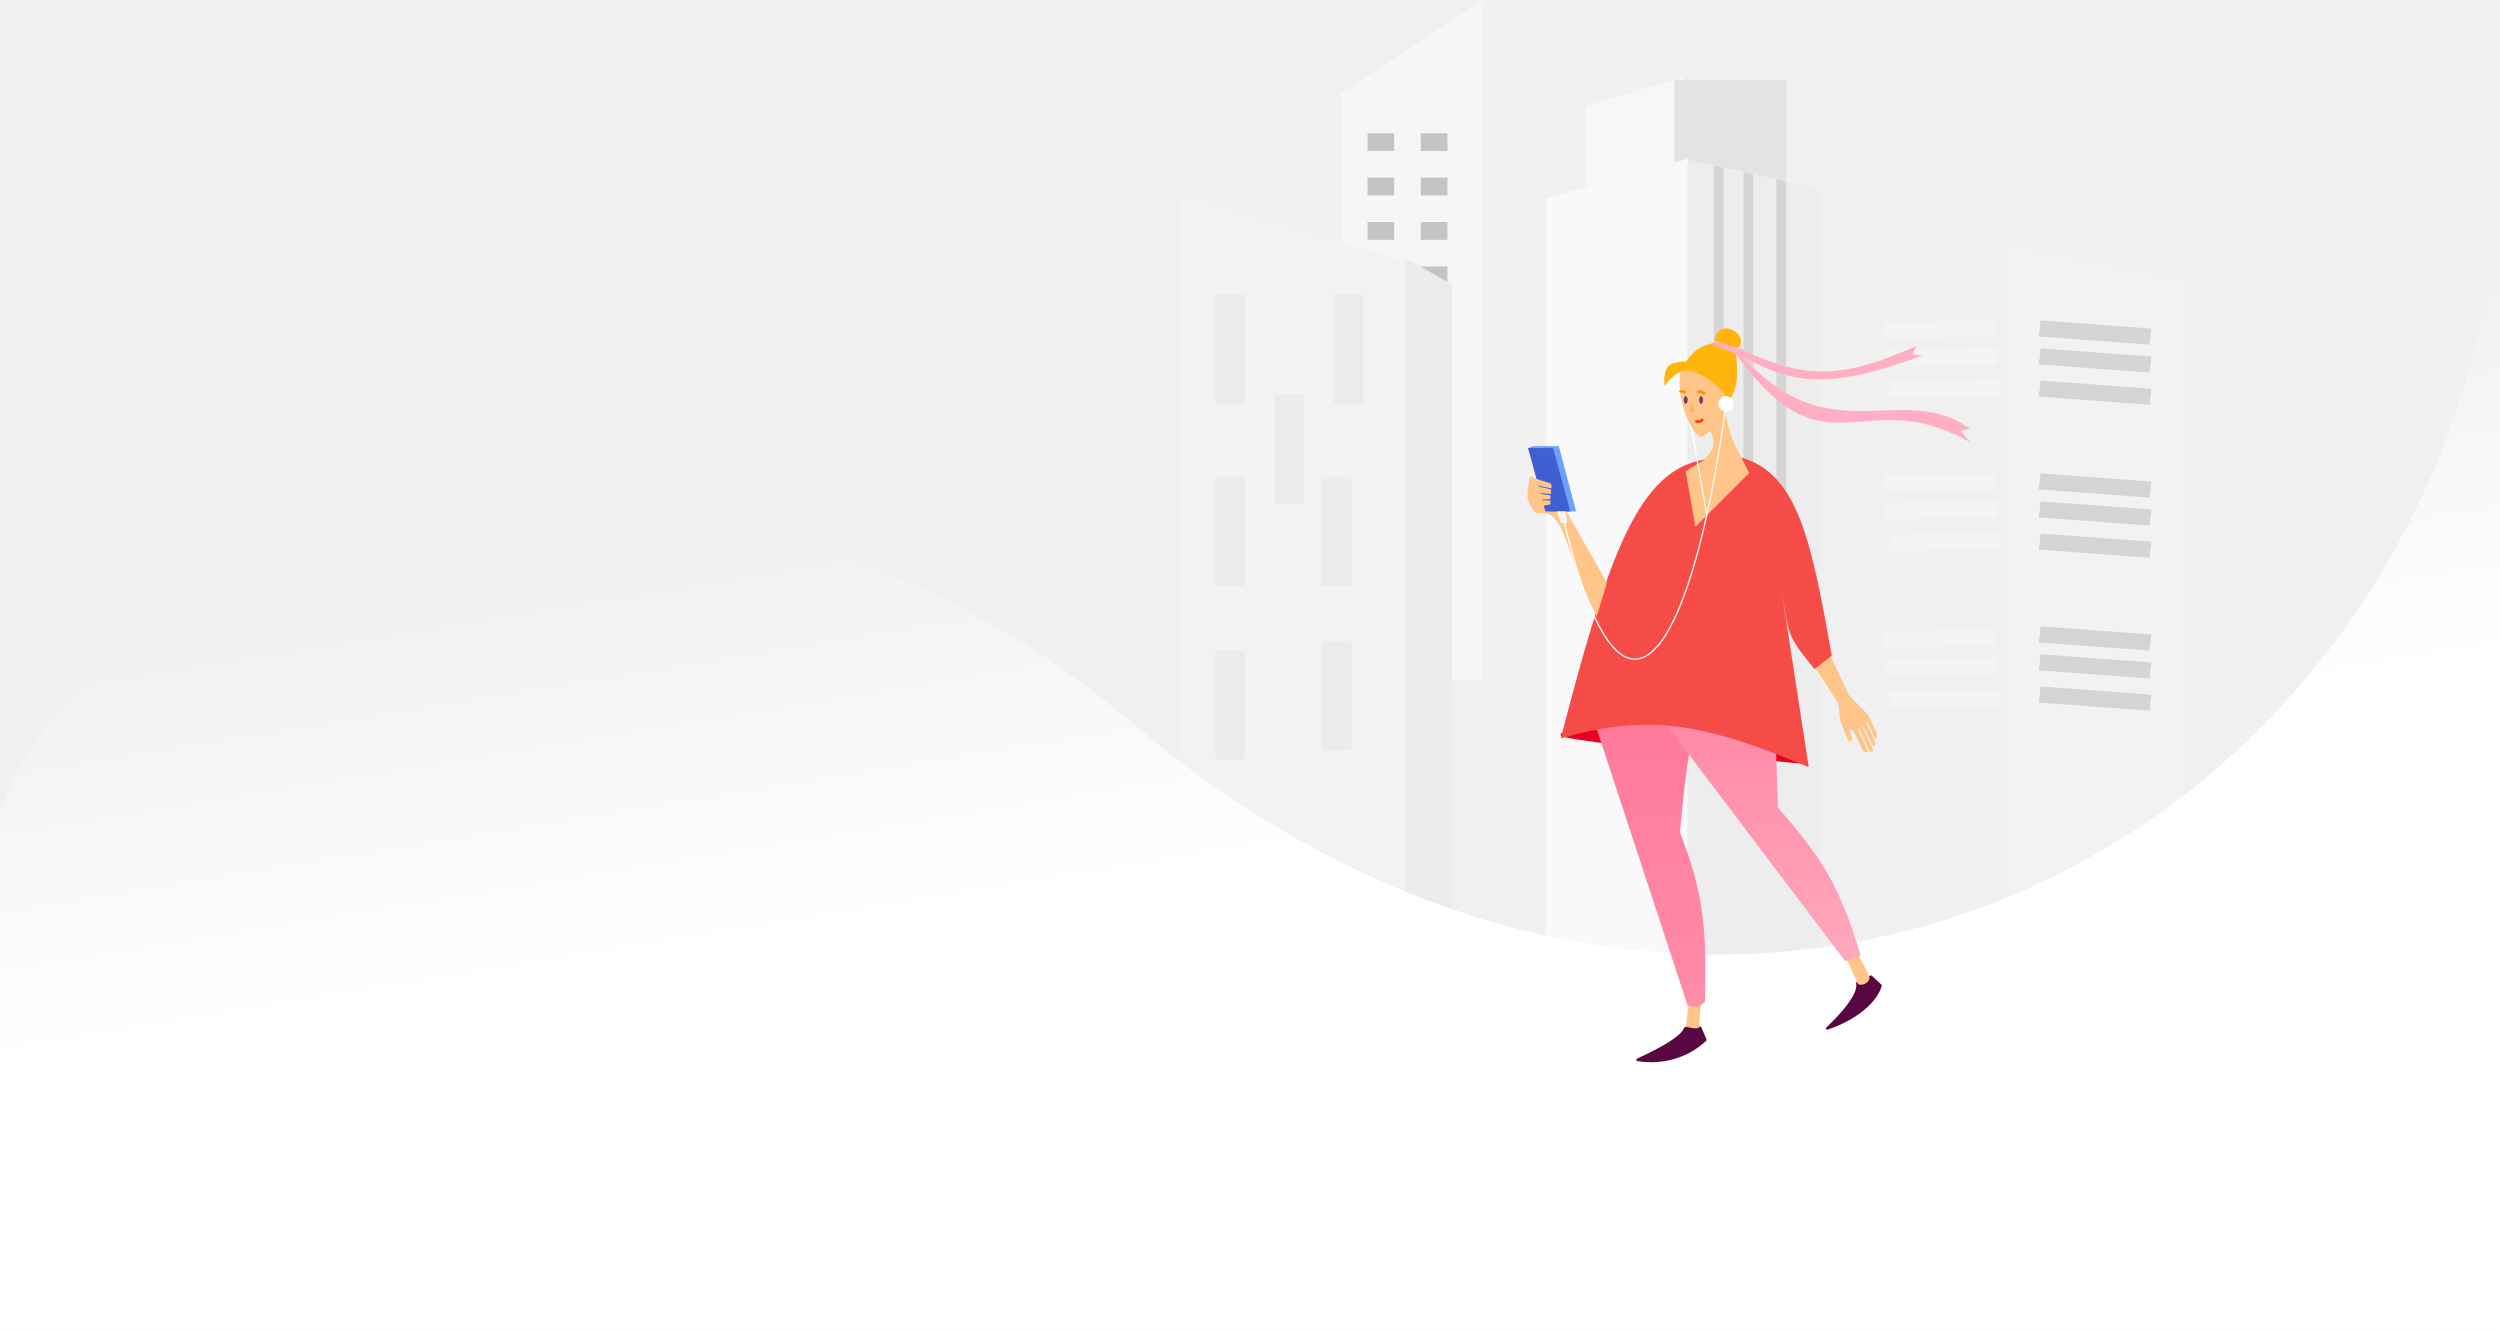
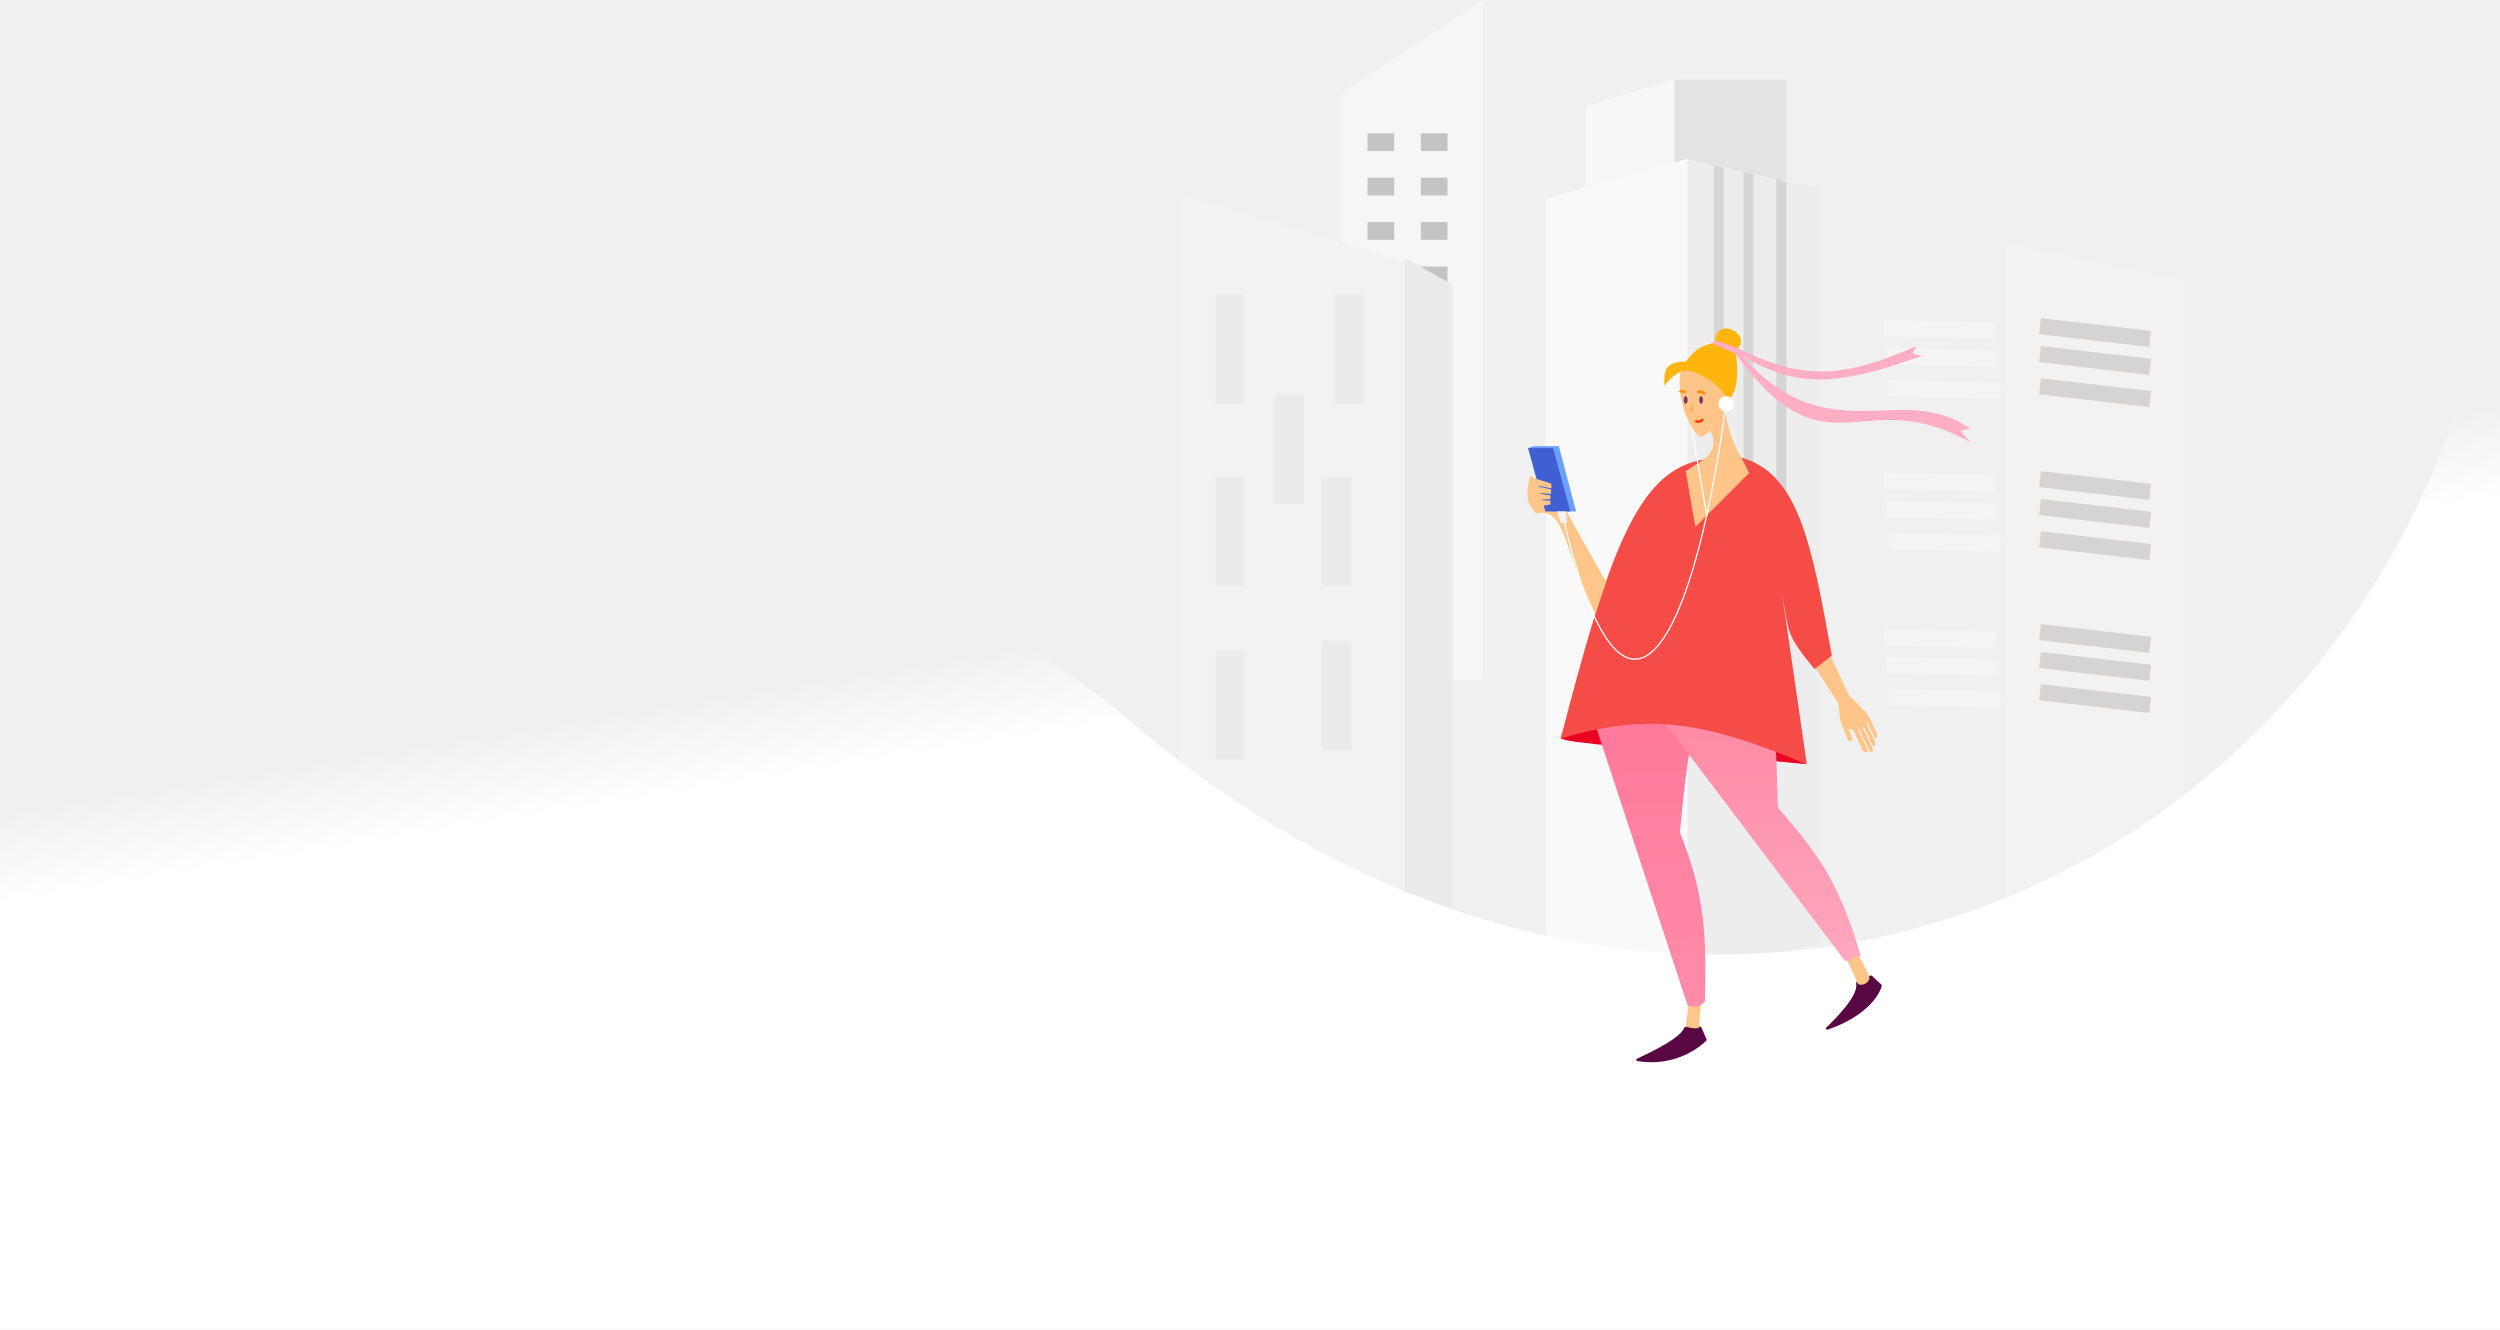
- <svg xmlns="http://www.w3.org/2000/svg" width="1918" height="1020" viewBox="0 0 1918 1020" fill="none">
-   <path d="M1028.72 71.561L1137.77 0V521.371H1028.72V71.561Z" fill="#F6F6F6" />
-   <path d="M1137.77 0L1219.55 24.334V517.963H1137.77V0Z" fill="#F0F0F0" />
-   <rect x="1049.17" y="102.229" width="20.446" height="13.631" fill="#C4C4C4" />
-   <rect x="1090.06" y="102.229" width="20.446" height="13.631" fill="#C4C4C4" />
-   <rect x="1090.06" y="136.306" width="20.446" height="13.631" fill="#C4C4C4" />
-   <rect x="1049.17" y="136.306" width="20.446" height="13.631" fill="#C4C4C4" />
-   <rect x="1049.17" y="170.383" width="20.446" height="13.631" fill="#C4C4C4" />
-   <rect x="1090.06" y="170.383" width="20.446" height="13.631" fill="#C4C4C4" />
-   <rect x="1090.06" y="204.459" width="20.446" height="13.631" fill="#C4C4C4" />
-   <rect x="1049.17" y="204.459" width="20.446" height="13.631" fill="#C4C4C4" />
-   <rect x="1049.17" y="238.536" width="20.446" height="13.631" fill="#C4C4C4" />
-   <rect x="1090.06" y="238.536" width="20.446" height="13.631" fill="#C4C4C4" />
-   <rect x="1090.06" y="272.612" width="20.446" height="13.631" fill="#C4C4C4" />
-   <rect x="1049.17" y="272.612" width="20.446" height="13.631" fill="#C4C4C4" />
-   <rect x="1049.17" y="306.689" width="20.446" height="13.631" fill="#C4C4C4" />
-   <rect x="1090.06" y="306.689" width="20.446" height="13.631" fill="#C4C4C4" />
-   <rect x="1090.06" y="340.766" width="20.446" height="13.631" fill="#C4C4C4" />
-   <rect x="1049.17" y="340.766" width="20.446" height="13.631" fill="#C4C4C4" />
-   <path d="M905 729.762V148.888L1080.09 201.377V729.762H905Z" fill="#F3F2F2" />
-   <path d="M1114.2 218.335L1077.81 197.877V729.762L1114.2 712.266V218.335Z" fill="#ECEBEB" />
-   <rect x="932.287" y="225.872" width="22.739" height="83.982" fill="#ECEBEB" />
-   <rect x="1023.24" y="225.872" width="22.739" height="83.982" fill="#ECEBEB" />
-   <rect x="977.764" y="302.855" width="22.739" height="83.982" fill="#ECEBEB" />
-   <rect x="932.287" y="365.841" width="22.739" height="83.982" fill="#ECEBEB" />
-   <rect x="1014.15" y="365.841" width="22.739" height="83.982" fill="#ECEBEB" />
-   <rect x="1014.15" y="491.814" width="22.739" height="83.982" fill="#ECEBEB" />
-   <rect x="932.287" y="498.812" width="22.739" height="83.982" fill="#ECEBEB" />
-   <path d="M1216.32 81.455L1292.11 58.716V129.459L1216.32 159.777V81.455Z" fill="#F7F7F7" />
-   <path d="M1284.54 126.932V61.243H1370.44V152.198L1284.54 126.932Z" fill="#E3E3E3" />
-   <path d="M1395.7 723.193L1289.59 753.511L1292.11 121.879L1395.7 144.618V723.193Z" fill="#EDEDED" />
-   <path d="M1186 152.198L1294.64 121.879V756.038L1186 728.246V152.198Z" fill="#F9F9F9" />
-   <path opacity="0.6" d="M1314.85 528.65V126.933L1322.43 128.591V528.65H1314.85Z" fill="#C4C4C4" />
-   <path opacity="0.6" d="M1337.59 528.651V131.986L1345.17 133.723V528.651H1337.59Z" fill="#C4C4C4" />
-   <path opacity="0.6" d="M1362.86 528.65V137.039L1370.44 139.565V528.65H1362.86Z" fill="#C4C4C4" />
-   <path d="M1545.65 184.079L1443.74 159.374L1422.13 786.28H1545.65V184.079Z" fill="#F0F0F0" />
-   <path d="M1539.48 783.191V187.167L1675.36 214.961V783.191H1539.48Z" fill="#F2F2F2" />
-   <rect width="85.14" height="12.383" transform="matrix(0.997273 0.0737972 -0.115788 0.993274 1565.62 245.843)" fill="#D5D4D2" />
-   <rect width="85.14" height="12.383" transform="matrix(0.997273 0.0737972 -0.115788 0.993274 1565.62 267.275)" fill="#D5D4D2" />
-   <rect width="85.14" height="12.383" transform="matrix(0.997273 0.0737972 -0.115788 0.993274 1565.62 291.981)" fill="#D5D4D2" />
-   <rect width="85.14" height="12.383" transform="matrix(0.997273 0.0737972 -0.115788 0.993274 1565.62 363.195)" fill="#D5D4D2" />
-   <rect width="85.14" height="12.383" transform="matrix(0.997273 0.0737972 -0.115788 0.993274 1565.62 384.627)" fill="#D5D4D2" />
-   <rect width="85.14" height="12.383" transform="matrix(0.997273 0.0737972 -0.115788 0.993274 1565.62 409.333)" fill="#D5D4D2" />
-   <rect width="85.14" height="12.383" transform="matrix(0.997273 0.0737972 -0.115788 0.993274 1565.62 480.547)" fill="#D5D4D2" />
-   <rect width="85.14" height="12.383" transform="matrix(0.997273 0.0737972 -0.115788 0.993274 1565.62 501.979)" fill="#D5D4D2" />
-   <rect width="85.14" height="12.383" transform="matrix(0.997273 0.0737972 -0.115788 0.993274 1565.62 526.685)" fill="#D5D4D2" />
-   <rect width="85.14" height="12.383" transform="matrix(0.999886 -0.0151232 -0.0270565 0.999634 1445.56 484.384)" fill="#F4F4F4" />
-   <rect width="85.14" height="12.383" transform="matrix(0.999886 -0.0151232 -0.0270565 0.999634 1447.46 505.731)" fill="#F4F4F4" />
-   <rect width="85.14" height="12.383" transform="matrix(0.999886 -0.0151232 -0.0270565 0.999634 1449.66 530.339)" fill="#F4F4F4" />
-   <rect width="85.14" height="12.383" transform="matrix(0.999886 -0.0151232 -0.0270565 0.999634 1445.56 364.483)" fill="#F4F4F4" />
-   <rect width="85.14" height="12.383" transform="matrix(0.999886 -0.0151232 -0.0270565 0.999634 1447.46 385.831)" fill="#F4F4F4" />
-   <rect width="85.14" height="12.383" transform="matrix(0.999886 -0.0151232 -0.0270565 0.999634 1449.66 410.438)" fill="#F4F4F4" />
-   <rect width="85.14" height="12.383" transform="matrix(0.999886 -0.0151232 -0.0270565 0.999634 1445.56 247.131)" fill="#F4F4F4" />
-   <rect width="85.14" height="12.383" transform="matrix(0.999886 -0.0151232 -0.0270565 0.999634 1447.46 268.479)" fill="#F4F4F4" />
-   <rect width="85.14" height="12.383" transform="matrix(0.999886 -0.0151232 -0.0270565 0.999634 1449.66 293.086)" fill="#F4F4F4" />
-   <path d="M867.157 553.5C517.613 256.301 57.698 428.36 0 624.592V1020H1918V160C1867.22 662.5 1314.67 934 867.157 553.5Z" fill="url(#paint0_linear)" />
-   <path d="M1353.74 417.473L1271.15 411.574L1284.42 362.905C1284.42 362.905 1327.19 352.581 1310.97 328.984L1322.77 306.862C1327.19 364.38 1359.64 357.006 1353.74 417.473Z" fill="#FFC487" />
-   <path d="M1386.19 586.349C1257.42 573.771 1201.78 567.904 1197.41 564.226V562.752C1272.09 547.419 1313.41 552.996 1386.19 586.349Z" fill="#E90022" />
-   <path d="M1255.91 812.207C1284.19 799.269 1290.4 792.312 1291.62 789.373C1291.92 788.654 1292.79 787.651 1293.57 787.651H1304.41C1304.81 787.651 1305.17 787.889 1305.33 788.257L1309.24 797.38C1309.4 797.742 1309.33 798.147 1309.06 798.425C1305.97 801.497 1286.78 819.084 1256.11 814.056C1255.16 813.9 1255.03 812.61 1255.91 812.207Z" fill="#590743" />
-   <path d="M1401.18 788.295C1423.47 766.897 1424.75 757.945 1424.07 754.873C1423.92 754.172 1424.18 753.193 1424.83 752.902L1434.98 748.413C1435.35 748.251 1435.77 748.323 1436.07 748.595L1443.39 755.409C1443.65 755.65 1443.76 756.003 1443.68 756.345C1441.38 765.37 1429.34 780.704 1402.15 789.937C1401.15 790.277 1400.41 789.027 1401.18 788.295Z" fill="#590743" />
-   <path d="M1293.27 787.651L1296.22 765.529L1306.55 758.155C1305.07 767.004 1303.6 785.291 1303.6 787.651C1303.6 790.011 1296.71 788.634 1293.27 787.651Z" fill="#FFC589" />
-   <path d="M1425.38 754.813L1416.19 734.477L1421.05 722.759C1424.48 731.049 1433.72 747.032 1434.14 749.353C1434.96 753.823 1428.27 756.994 1425.38 754.813Z" fill="#FFC589" />
-   <path d="M1294.75 771.428L1225.43 560.53L1219.53 531.033L1308.02 529.559C1298.7 556.719 1294.25 578.478 1288.85 638.695C1308.46 688.239 1309.09 716.991 1308.02 768.478C1304.17 772.211 1301.38 773.078 1294.75 771.428Z" fill="url(#paint1_linear)" />
-   <path d="M1415.68 737.507L1267.5 541.5L1361.11 532.508L1364.06 619.522L1364.7 620.277C1393.16 653.795 1409.94 673.559 1427.48 733.083L1415.68 737.507Z" fill="url(#paint2_linear)" />
-   <path d="M1418.51 533.424L1398.1 489.624L1393.03 478.869L1376 486.891L1410.39 539.439L1411.82 552.654L1416.99 565.941C1418.06 567.659 1417.61 568.71 1419.05 568.743C1420 568.765 1420.85 568.18 1421.17 567.289L1418.29 558.753L1421.98 560.51C1421.98 560.51 1428.16 573.629 1429.08 575.584C1430 577.539 1433.87 577.659 1432.99 575.786C1432.1 573.912 1425.42 559.734 1425.42 559.734L1426.32 559.312C1426.32 559.312 1432.89 573.245 1434.04 575.689C1435.19 578.133 1437.88 576.867 1436.47 573.879C1435.06 570.892 1429.01 558.045 1429.01 558.045L1429.91 557.623C1429.91 557.623 1436.14 570.85 1436.8 572.262C1437.47 573.674 1439.7 571.43 1438.51 568.904C1437.32 566.378 1431.75 554.564 1431.75 554.564L1432.65 554.141C1432.65 554.141 1437.29 564.001 1438.14 565.793C1438.98 567.585 1441.25 565.422 1439.56 561.838C1437.87 558.253 1433.22 548.394 1433.22 548.394L1418.51 533.424Z" fill="#FFC487" />
-   <path d="M1308.02 352.581C1256.8 360.367 1233.74 426.524 1197.41 566.429C1263.68 547.483 1305.87 554.168 1387.66 588.551L1367.01 454.343C1372.86 485.586 1369.23 485.579 1392.08 513.335L1405.36 503.012C1389.79 416.103 1379.6 363.405 1336.04 351.106L1341.94 362.905L1300.65 404.199L1293.27 361.43L1308.02 352.581Z" fill="#F54C48" />
-   <path d="M1179.46 393.717C1201.73 390.064 1199.43 422.576 1225 473L1232.8 446.97L1201.83 392.402L1198.88 377.654C1196.05 388.664 1194.02 390.658 1190.04 390.927C1190.04 390.927 1179.44 365.772 1174.57 365.638C1174.06 365.624 1173.75 366.147 1173.63 366.648C1169.85 383.687 1172.32 384.587 1177.25 392.733C1177.7 393.48 1178.6 393.858 1179.46 393.717Z" fill="#FFC589" />
-   <path d="M1470.25 265.567C1417.71 288.084 1388.12 294.044 1334.57 267.042L1331.62 269.992C1377.86 299.181 1410.51 295.97 1474.67 272.941L1467.3 271.467L1470.25 265.567Z" fill="#FFAEC3" />
-   <path d="M1511.54 339.308C1427.48 292.114 1402.41 368.804 1331.62 271.467L1333.09 268.517C1400.93 351.107 1458.45 290.639 1511.54 328.984L1504.17 330.459L1511.54 339.308Z" fill="#FFAEC3" />
-   <path d="M1294.75 311.287L1309.49 395.351" stroke="white" />
-   <path d="M1304.78 334.882C1299.44 334.346 1283.44 306.406 1290.32 280.315L1327.19 299.488C1328.21 315.787 1309 335.129 1305.36 334.954C1305.16 334.944 1304.97 334.902 1304.78 334.882Z" fill="#FFC487" />
-   <path d="M1293.27 300.963C1290.62 300.039 1289.51 299.901 1288.85 300.963" stroke="#FF8B00" stroke-width="2" />
-   <path d="M1302.12 300.963C1304.63 300.151 1305.95 300.253 1308.02 302.437" stroke="#FF8B00" stroke-width="2" />
-   <path d="M1300.65 323.085C1303.48 323.966 1304.7 323.458 1306.55 321.61" stroke="#FF3A00" stroke-width="2" />
-   <ellipse cx="1305.07" cy="306.862" rx="1.475" ry="2.95" fill="#723969" />
-   <ellipse cx="1293.27" cy="306.862" rx="1.475" ry="2.95" fill="#723969" />
-   <path d="M1299 316H1296L1298 310H1299V312V316Z" fill="#FFAF5B" />
-   <path d="M1290.32 284.74C1299.05 281.502 1322.44 295.73 1325.72 308.337C1333.55 298.24 1333.65 288.277 1331.62 268.517C1346.37 258.193 1316.87 240.496 1315.39 262.618C1308.02 265.568 1303.71 264.202 1293.27 277.366C1280.52 277.761 1275.76 280.621 1277.05 296.539C1280.94 288.692 1290.32 284.74 1290.32 284.74Z" fill="#FFB50C" />
-   <path d="M1313.92 264.093L1315.39 261.143L1333.09 267.042L1331.62 271.467L1313.92 264.093Z" fill="#FFAEC3" />
-   <path d="M1209.21 392.401H1190.04L1172.34 343.733L1176.76 342.258H1195.93L1209.21 392.401Z" fill="#6CA1FF" />
-   <path d="M1185.61 392.401L1172.34 343.732H1191.51L1204.78 392.401H1185.61Z" fill="#405FD3" />
-   <path d="M1189.7 370.904L1174.46 366.062C1174.14 365.959 1173.81 366.2 1173.81 366.538V367.248C1173.81 367.302 1173.82 367.355 1173.84 367.406L1175.19 371.477C1175.25 371.648 1175.4 371.775 1175.57 371.809L1189.82 374.571C1190.15 374.636 1190.45 374.352 1190.41 374.013L1190.04 371.314C1190.02 371.122 1189.88 370.962 1189.7 370.904Z" fill="#FFC589" />
-   <path d="M1189.61 375.41L1174.42 371.896C1174.11 371.823 1173.81 372.061 1173.81 372.383V373.148C1173.81 373.201 1173.82 373.255 1173.84 373.306L1175.18 377.343C1175.25 377.531 1175.41 377.665 1175.61 377.683L1189.45 378.95C1189.75 378.977 1190 378.746 1190 378.452V375.897C1190 375.665 1189.84 375.463 1189.61 375.41Z" fill="#FFC589" />
-   <path d="M1189.07 379.936L1174.39 377.739C1174.08 377.694 1173.81 377.928 1173.81 378.234V379.047C1173.81 379.101 1173.82 379.154 1173.84 379.205L1175.17 383.196C1175.24 383.407 1175.44 383.547 1175.66 383.538L1189.02 383.019C1189.29 383.008 1189.5 382.788 1189.5 382.519V380.431C1189.5 380.183 1189.32 379.973 1189.07 379.936Z" fill="#FFC589" />
-   <path d="M1189.01 383.986L1174.33 383.567C1174.04 383.559 1173.81 383.785 1173.81 384.067V384.946C1173.81 385 1173.82 385.053 1173.84 385.104L1175.15 389.044C1175.23 389.278 1175.47 389.42 1175.71 389.378L1189.08 387.071C1189.32 387.03 1189.5 386.822 1189.5 386.579V384.486C1189.5 384.215 1189.28 383.994 1189.01 383.986Z" fill="#FFC589" />
-   <circle cx="1324.24" cy="309.812" r="5.899" fill="white" />
-   <path d="M1324.24 309.812C1297.04 510.011 1243.13 587.077 1198.88 395.351" stroke="white" />
-   <path d="M1194.46 392.292L1201.21 392.292L1202.28 401.076L1197.41 401.25L1194.46 392.292Z" fill="#F4F4F4" />
+ <svg xmlns="http://www.w3.org/2000/svg" width="1918px" height="1020px" viewBox="0 0 1918 1020" version="1.1">
  <defs>
-     <linearGradient id="paint0_linear" x1="491.5" y1="1001" x2="373.5" y2="276.5" gradientUnits="userSpaceOnUse">
-       <stop offset="0.355" stop-color="white" />
-       <stop offset="0.775" stop-color="white" stop-opacity="0" />
+     <linearGradient x1="25.626%" y1="59.608%" x2="19.473%" y2="42.671%" id="linearGradient-1">
+       <stop stop-color="#FFFFFF" offset="35.454%" />
+       <stop stop-color="#FFFFFF" stop-opacity="0" offset="77.451%" />
    </linearGradient>
-     <linearGradient id="paint1_linear" x1="1263.93" y1="529.559" x2="1263.93" y2="772.227" gradientUnits="userSpaceOnUse">
-       <stop stop-color="#FF7799" />
-       <stop offset="1" stop-color="#FF8CA9" />
+     <linearGradient x1="49.998%" y1="0%" x2="49.998%" y2="100%" id="linearGradient-2">
+       <stop stop-color="#FF7799" offset="0%" />
+       <stop stop-color="#FF8CA9" offset="100%" />
    </linearGradient>
-     <linearGradient id="paint2_linear" x1="1349.31" y1="532.508" x2="1349.31" y2="737.507" gradientUnits="userSpaceOnUse">
-       <stop stop-color="#FF86A3" />
-       <stop offset="1" stop-color="#FFA8BD" />
+     <linearGradient x1="51.138%" y1="0%" x2="51.138%" y2="100%" id="linearGradient-3">
+       <stop stop-color="#FF86A3" offset="0%" />
+       <stop stop-color="#FFA8BD" offset="100%" />
    </linearGradient>
  </defs>
+   <g id="Page-1" stroke="none" stroke-width="1" fill="none" fill-rule="evenodd">
+     <g id="index">
+       <polygon id="Path" fill="#F6F6F6" fill-rule="nonzero" points="1028.72 71.561 1137.77 0 1137.77 521.371 1028.72 521.371" />
+       <polygon id="Path" fill="#F0F0F0" fill-rule="nonzero" points="1137.77 0 1219.55 24.334 1219.55 517.963 1137.77 517.963" />
+       <rect id="Rectangle" fill="#C4C4C4" fill-rule="nonzero" x="1049.17" y="102.229" width="20.446" height="13.631" />
+       <rect id="Rectangle" fill="#C4C4C4" fill-rule="nonzero" x="1090.06" y="102.229" width="20.446" height="13.631" />
+       <rect id="Rectangle" fill="#C4C4C4" fill-rule="nonzero" x="1090.06" y="136.306" width="20.446" height="13.631" />
+       <rect id="Rectangle" fill="#C4C4C4" fill-rule="nonzero" x="1049.17" y="136.306" width="20.446" height="13.631" />
+       <rect id="Rectangle" fill="#C4C4C4" fill-rule="nonzero" x="1049.17" y="170.383" width="20.446" height="13.631" />
+       <rect id="Rectangle" fill="#C4C4C4" fill-rule="nonzero" x="1090.06" y="170.383" width="20.446" height="13.631" />
+       <rect id="Rectangle" fill="#C4C4C4" fill-rule="nonzero" x="1090.06" y="204.459" width="20.446" height="13.631" />
+       <rect id="Rectangle" fill="#C4C4C4" fill-rule="nonzero" x="1049.17" y="204.459" width="20.446" height="13.631" />
+       <rect id="Rectangle" fill="#C4C4C4" fill-rule="nonzero" x="1049.17" y="238.536" width="20.446" height="13.631" />
+       <rect id="Rectangle" fill="#C4C4C4" fill-rule="nonzero" x="1090.06" y="238.536" width="20.446" height="13.631" />
+       <rect id="Rectangle" fill="#C4C4C4" fill-rule="nonzero" x="1090.06" y="272.612" width="20.446" height="13.631" />
+       <rect id="Rectangle" fill="#C4C4C4" fill-rule="nonzero" x="1049.17" y="272.612" width="20.446" height="13.631" />
+       <rect id="Rectangle" fill="#C4C4C4" fill-rule="nonzero" x="1049.17" y="306.689" width="20.446" height="13.631" />
+       <rect id="Rectangle" fill="#C4C4C4" fill-rule="nonzero" x="1090.06" y="306.689" width="20.446" height="13.631" />
+       <rect id="Rectangle" fill="#C4C4C4" fill-rule="nonzero" x="1090.06" y="340.766" width="20.446" height="13.631" />
+       <rect id="Rectangle" fill="#C4C4C4" fill-rule="nonzero" x="1049.17" y="340.766" width="20.446" height="13.631" />
+       <polygon id="Path" fill="#F3F2F2" fill-rule="nonzero" points="905 729.762 905 148.888 1080.09 201.377 1080.09 729.762" />
+       <polygon id="Path" fill="#ECEBEB" fill-rule="nonzero" points="1114.2 218.335 1077.81 197.877 1077.81 729.762 1114.2 712.266" />
+       <rect id="Rectangle" fill="#ECEBEB" fill-rule="nonzero" x="932.287" y="225.872" width="22.739" height="83.982" />
+       <rect id="Rectangle" fill="#ECEBEB" fill-rule="nonzero" x="1023.24" y="225.872" width="22.739" height="83.982" />
+       <rect id="Rectangle" fill="#ECEBEB" fill-rule="nonzero" x="977.764" y="302.855" width="22.739" height="83.982" />
+       <rect id="Rectangle" fill="#ECEBEB" fill-rule="nonzero" x="932.287" y="365.841" width="22.739" height="83.982" />
+       <rect id="Rectangle" fill="#ECEBEB" fill-rule="nonzero" x="1014.15" y="365.841" width="22.739" height="83.982" />
+       <rect id="Rectangle" fill="#ECEBEB" fill-rule="nonzero" x="1014.15" y="491.814" width="22.739" height="83.982" />
+       <rect id="Rectangle" fill="#ECEBEB" fill-rule="nonzero" x="932.287" y="498.812" width="22.739" height="83.982" />
+       <polygon id="Path" fill="#F7F7F7" fill-rule="nonzero" points="1216.32 81.455 1284.54 61.243 1284.54 131.986 1216.32 159.777" />
+       <polygon id="Path" fill="#E3E3E3" fill-rule="nonzero" points="1284.54 126.932 1284.54 61.243 1370.44 61.243 1370.44 152.198" />
+       <polygon id="Path" fill="#EDEDED" fill-rule="nonzero" points="1395.7 723.193 1289.59 753.511 1292.11 121.879 1395.7 144.618" />
+       <polygon id="Path" fill="#F9F9F9" fill-rule="nonzero" points="1186 152.198 1294.64 121.879 1294.64 756.038 1186 728.246" />
+       <polygon id="Path" fill="#C4C4C4" fill-rule="nonzero" opacity="0.6" points="1314.85 528.65 1314.85 126.933 1322.43 128.591 1322.43 528.65" />
+       <polygon id="Path" fill="#C4C4C4" fill-rule="nonzero" opacity="0.6" points="1337.59 528.651 1337.59 131.986 1345.17 133.723 1345.17 528.651" />
+       <polygon id="Path" fill="#C4C4C4" fill-rule="nonzero" opacity="0.6" points="1362.86 528.65 1362.86 137.039 1370.44 139.565 1370.44 528.65" />
+       <polygon id="Path" fill="#F0F0F0" fill-rule="nonzero" points="1545.65 184.079 1443.74 159.374 1422.13 786.28 1545.65 786.28" />
+       <polygon id="Path" fill="#F2F2F2" fill-rule="nonzero" points="1539.48 783.191 1539.48 187.167 1675.36 214.961 1675.36 783.191" />
+       <rect id="Rectangle" fill="#D5D4D2" fill-rule="nonzero" transform="translate(1607.357, 255.1345) rotate(6.62265) translate(-1607.357, -255.1345) " x="1564.787" y="248.943" width="85.14" height="12.383" />
+       <rect id="Rectangle" fill="#D5D4D2" fill-rule="nonzero" transform="translate(1607.357, 276.5665) rotate(6.62265) translate(-1607.357, -276.5665) " x="1564.787" y="270.375" width="85.14" height="12.383" />
+       <rect id="Rectangle" fill="#D5D4D2" fill-rule="nonzero" transform="translate(1607.357, 301.2725) rotate(6.62265) translate(-1607.357, -301.2725) " x="1564.787" y="295.081" width="85.14" height="12.383" />
+       <rect id="Rectangle" fill="#D5D4D2" fill-rule="nonzero" transform="translate(1607.357, 372.4865) rotate(6.62265) translate(-1607.357, -372.4865) " x="1564.787" y="366.295" width="85.14" height="12.383" />
+       <rect id="Rectangle" fill="#D5D4D2" fill-rule="nonzero" transform="translate(1607.357, 393.9185) rotate(6.62265) translate(-1607.357, -393.9185) " x="1564.787" y="387.727" width="85.14" height="12.383" />
+       <rect id="Rectangle" fill="#D5D4D2" fill-rule="nonzero" transform="translate(1607.357, 418.6245) rotate(6.62265) translate(-1607.357, -418.6245) " x="1564.787" y="412.433" width="85.14" height="12.383" />
+       <rect id="Rectangle" fill="#D5D4D2" fill-rule="nonzero" transform="translate(1607.357, 489.8385) rotate(6.62265) translate(-1607.357, -489.8385) " x="1564.787" y="483.647" width="85.14" height="12.383" />
+       <rect id="Rectangle" fill="#D5D4D2" fill-rule="nonzero" transform="translate(1607.357, 511.2705) rotate(6.62265) translate(-1607.357, -511.2705) " x="1564.787" y="505.079" width="85.14" height="12.383" />
+       <rect id="Rectangle" fill="#D5D4D2" fill-rule="nonzero" transform="translate(1607.357, 535.9765) rotate(6.62265) translate(-1607.357, -535.9765) " x="1564.787" y="529.785" width="85.14" height="12.383" />
+       <rect id="Rectangle" fill="#F4F4F4" fill-rule="nonzero" transform="translate(1487.958, 489.9295) rotate(1.550022) translate(-1487.958, -489.9295) " x="1445.388" y="483.738" width="85.14" height="12.383" />
+       <rect id="Rectangle" fill="#F4F4F4" fill-rule="nonzero" transform="translate(1489.858, 511.2765) rotate(1.550022) translate(-1489.858, -511.2765) " x="1447.288" y="505.085" width="85.14" height="12.383" />
+       <rect id="Rectangle" fill="#F4F4F4" fill-rule="nonzero" transform="translate(1492.058, 535.8845) rotate(1.550022) translate(-1492.058, -535.8845) " x="1449.488" y="529.693" width="85.14" height="12.383" />
+       <rect id="Rectangle" fill="#F4F4F4" fill-rule="nonzero" transform="translate(1487.958, 370.0285) rotate(1.550022) translate(-1487.958, -370.0285) " x="1445.388" y="363.837" width="85.14" height="12.383" />
+       <rect id="Rectangle" fill="#F4F4F4" fill-rule="nonzero" transform="translate(1489.858, 391.3765) rotate(1.550022) translate(-1489.858, -391.3765) " x="1447.288" y="385.185" width="85.14" height="12.383" />
+       <rect id="Rectangle" fill="#F4F4F4" fill-rule="nonzero" transform="translate(1492.058, 415.9835) rotate(1.550022) translate(-1492.058, -415.9835) " x="1449.488" y="409.792" width="85.14" height="12.383" />
+       <rect id="Rectangle" fill="#F4F4F4" fill-rule="nonzero" transform="translate(1487.958, 252.6765) rotate(1.550022) translate(-1487.958, -252.6765) " x="1445.388" y="246.485" width="85.14" height="12.383" />
+       <rect id="Rectangle" fill="#F4F4F4" fill-rule="nonzero" transform="translate(1489.858, 274.0245) rotate(1.550022) translate(-1489.858, -274.0245) " x="1447.288" y="267.833" width="85.14" height="12.383" />
+       <rect id="Rectangle" fill="#F4F4F4" fill-rule="nonzero" transform="translate(1492.058, 298.6315) rotate(1.550022) translate(-1492.058, -298.6315) " x="1449.488" y="292.44" width="85.14" height="12.383" />
+       <path d="M867.157,553.5 C517.613,256.301 57.698,428.36 0,624.592 L0,1020 L1918,1020 L1918,160 C1867.22,662.5 1314.67,934 867.157,553.5 Z" id="Path" fill="url(#linearGradient-1)" fill-rule="nonzero" />
+       <path d="M1353.74,417.473 L1271.15,411.574 L1284.42,362.905 C1284.42,362.905 1327.19,352.581 1310.97,328.984 L1322.77,306.862 C1327.19,364.38 1359.64,357.006 1353.74,417.473 Z" id="Path" fill="#FFC487" fill-rule="nonzero" />
+       <path d="M1386.19,586.349 C1257.42,573.771 1201.78,570.107 1197.41,566.429 L1198.394,562.84 C1273.074,547.507 1313.41,552.996 1386.19,586.349 Z" id="Path" fill="#E90022" fill-rule="nonzero" />
+       <path d="M1255.91,812.207 C1284.19,799.269 1290.4,792.312 1291.62,789.373 C1291.92,788.654 1292.79,787.651 1293.57,787.651 L1304.41,787.651 C1304.81,787.651 1305.17,787.889 1305.33,788.257 L1309.24,797.38 C1309.4,797.742 1309.33,798.147 1309.06,798.425 C1305.97,801.497 1286.78,819.084 1256.11,814.056 C1255.16,813.9 1255.03,812.61 1255.91,812.207 Z" id="Path" fill="#590743" fill-rule="nonzero" />
+       <path d="M1401.18,788.295 C1423.47,766.897 1424.75,757.945 1424.07,754.873 C1423.92,754.172 1424.18,753.193 1424.83,752.902 L1434.98,748.413 C1435.35,748.251 1435.77,748.323 1436.07,748.595 L1443.39,755.409 C1443.65,755.65 1443.76,756.003 1443.68,756.345 C1441.38,765.37 1429.34,780.704 1402.15,789.937 C1401.15,790.277 1400.41,789.027 1401.18,788.295 Z" id="Path" fill="#590743" fill-rule="nonzero" />
+       <path d="M1293.27,787.651 L1296.22,765.529 L1306.55,758.155 C1305.07,767.004 1303.6,785.291 1303.6,787.651 C1303.6,790.011 1296.71,788.634 1293.27,787.651 Z" id="Path" fill="#FFC589" fill-rule="nonzero" />
+       <path d="M1425.38,754.813 L1416.19,734.477 L1421.05,722.759 C1424.48,731.049 1433.72,747.032 1434.14,749.353 C1434.96,753.823 1428.27,756.994 1425.38,754.813 Z" id="Path" fill="#FFC589" fill-rule="nonzero" />
+       <path d="M1294.75,771.428 L1225.43,560.53 L1219.53,531.033 L1308.02,529.559 C1298.7,556.719 1294.25,578.478 1288.85,638.695 C1308.46,688.239 1309.09,716.991 1308.02,768.478 C1304.17,772.211 1301.38,773.078 1294.75,771.428 Z" id="Path" fill="url(#linearGradient-2)" fill-rule="nonzero" />
+       <path d="M1415.68,737.507 L1267.5,541.5 L1361.11,532.508 L1364.06,619.522 L1364.7,620.277 C1393.16,653.795 1409.94,673.559 1427.48,733.083 L1415.68,737.507 Z" id="Path" fill="url(#linearGradient-3)" fill-rule="nonzero" />
+       <path d="M1418.51,533.424 L1398.1,489.624 L1393.03,478.869 L1376,486.891 L1410.39,539.439 L1411.82,552.654 L1416.99,565.941 C1418.06,567.659 1417.61,568.71 1419.05,568.743 C1420,568.765 1420.85,568.18 1421.17,567.289 L1418.29,558.753 L1421.98,560.51 C1421.98,560.51 1428.16,573.629 1429.08,575.584 C1430,577.539 1433.87,577.659 1432.99,575.786 C1432.1,573.912 1425.42,559.734 1425.42,559.734 L1426.32,559.312 C1426.32,559.312 1432.89,573.245 1434.04,575.689 C1435.19,578.133 1437.88,576.867 1436.47,573.879 C1435.06,570.892 1429.01,558.045 1429.01,558.045 L1429.91,557.623 C1429.91,557.623 1436.14,570.85 1436.8,572.262 C1437.47,573.674 1439.7,571.43 1438.51,568.904 C1437.32,566.378 1431.75,554.564 1431.75,554.564 L1432.65,554.141 C1432.65,554.141 1437.29,564.001 1438.14,565.793 C1438.98,567.585 1441.25,565.422 1439.56,561.838 C1437.87,558.253 1433.22,548.394 1433.22,548.394 L1418.51,533.424 Z" id="Path" fill="#FFC487" fill-rule="nonzero" />
+       <path d="M1307.115,352.615 C1255.895,360.401 1233.74,426.524 1197.41,566.429 C1263.68,547.483 1304.4,551.966 1386.19,586.349 L1367.01,454.343 C1372.86,485.586 1369.23,485.579 1392.08,513.335 L1405.36,503.012 C1389.79,416.103 1379.6,363.405 1336.04,351.106 L1341.94,362.905 L1300.65,404.199 L1293.27,361.43 L1307.115,352.615 Z" id="Path" fill="#F54C48" fill-rule="nonzero" />
+       <path d="M1179.46,393.717 C1201.73,390.064 1198.459,420.567 1224.029,470.991 L1232.144,446.571 L1201.83,392.402 L1198.88,377.654 C1196.05,388.664 1194.02,390.658 1190.04,390.927 C1190.04,390.927 1179.44,365.772 1174.57,365.638 C1174.06,365.624 1173.75,366.147 1173.63,366.648 C1169.85,383.687 1172.32,384.587 1177.25,392.733 C1177.7,393.48 1178.6,393.858 1179.46,393.717 Z" id="Path" fill="#FFC589" fill-rule="nonzero" />
+       <path d="M1470.25,265.567 C1417.71,288.084 1386.64,294.044 1333.09,267.042 L1331.967,270.116 C1378.207,299.305 1410.51,295.97 1474.67,272.941 L1467.3,271.467 L1470.25,265.567 Z" id="Path" fill="#FFAEC3" fill-rule="nonzero" />
+       <path d="M1511.54,339.308 C1427.48,292.114 1402.41,368.804 1331.62,271.467 L1332.621,268.313 C1400.461,350.903 1458.45,290.639 1511.54,328.984 L1504.17,330.459 L1511.54,339.308 Z" id="Path" fill="#FFAEC3" fill-rule="nonzero" />
+       <line x1="1294.75" y1="311.287" x2="1309.49" y2="395.351" id="Path" stroke="#FFFFFF" />
+       <path d="M1304.78,334.882 C1299.44,334.346 1283.44,306.406 1290.32,280.315 C1297.521,283.588 1302.845,286.12 1306.292,287.913 C1311.039,290.381 1318.004,294.239 1327.19,299.488 C1328.21,315.787 1309,335.129 1305.36,334.954 C1305.16,334.944 1304.97,334.902 1304.78,334.882 Z" id="Path" fill="#FFC487" fill-rule="nonzero" />
+       <path d="M1293.27,300.963 C1290.62,300.039 1289.51,299.901 1288.85,300.963" id="Path" stroke="#FF8B00" stroke-width="2" />
+       <path d="M1302.12,300.963 C1304.63,300.151 1305.95,300.253 1308.02,302.437" id="Path" stroke="#FF8B00" stroke-width="2" />
+       <path d="M1300.65,323.085 C1303.48,323.966 1304.7,323.458 1306.55,321.61" id="Path" stroke="#FF3A00" stroke-width="2" />
+       <ellipse id="Oval" fill="#723969" fill-rule="nonzero" cx="1305.07" cy="306.862" rx="1.475" ry="2.95" />
+       <ellipse id="Oval" fill="#723969" fill-rule="nonzero" cx="1293.27" cy="306.862" rx="1.475" ry="2.95" />
+       <polygon id="Path" fill="#FFAF5B" fill-rule="nonzero" points="1299 316 1296 316 1298 310 1299 310 1299 312" />
+       <path d="M1290.32,284.74 C1299.05,281.502 1322.44,295.73 1325.72,308.337 C1333.55,298.24 1333.65,288.277 1331.62,268.517 C1346.37,258.193 1316.87,240.496 1315.39,262.618 C1308.02,265.568 1303.71,264.202 1293.27,277.366 C1280.52,277.761 1275.76,280.621 1277.05,296.539 C1280.94,288.692 1290.32,284.74 1290.32,284.74 Z" id="Path" fill="#FFB50C" fill-rule="nonzero" />
+       <polygon id="Path" fill="#FFAEC3" fill-rule="nonzero" points="1313.47 263.428 1315.547 261.052 1333.09 267.042 1331.62 271.467" />
+       <polygon id="Path" fill="#6CA1FF" fill-rule="nonzero" points="1209.21 392.401 1190.04 392.401 1172.34 343.733 1176.76 342.258 1195.93 342.258" />
+       <polygon id="Path" fill="#405FD3" fill-rule="nonzero" points="1185.61 392.401 1172.34 343.732 1191.51 343.732 1204.78 392.401" />
+       <path d="M1189.7,370.904 L1174.46,366.062 C1174.14,365.959 1173.81,366.2 1173.81,366.538 L1173.81,367.248 C1173.81,367.302 1173.82,367.355 1173.84,367.406 L1175.19,371.477 C1175.25,371.648 1175.4,371.775 1175.57,371.809 L1189.82,374.571 C1190.15,374.636 1190.45,374.352 1190.41,374.013 L1190.04,371.314 C1190.02,371.122 1189.88,370.962 1189.7,370.904 Z" id="Path" fill="#FFC589" fill-rule="nonzero" />
+       <path d="M1189.61,375.41 L1174.42,371.896 C1174.11,371.823 1173.81,372.061 1173.81,372.383 L1173.81,373.148 C1173.81,373.201 1173.82,373.255 1173.84,373.306 L1175.18,377.343 C1175.25,377.531 1175.41,377.665 1175.61,377.683 L1189.45,378.95 C1189.75,378.977 1190,378.746 1190,378.452 L1190,375.897 C1190,375.665 1189.84,375.463 1189.61,375.41 Z" id="Path" fill="#FFC589" fill-rule="nonzero" />
+       <path d="M1189.07,379.936 L1174.39,377.739 C1174.08,377.694 1173.81,377.928 1173.81,378.234 L1173.81,379.047 C1173.81,379.101 1173.82,379.154 1173.84,379.205 L1175.17,383.196 C1175.24,383.407 1175.44,383.547 1175.66,383.538 L1189.02,383.019 C1189.29,383.008 1189.5,382.788 1189.5,382.519 L1189.5,380.431 C1189.5,380.183 1189.32,379.973 1189.07,379.936 Z" id="Path" fill="#FFC589" fill-rule="nonzero" />
+       <path d="M1189.01,383.986 L1174.33,383.567 C1174.04,383.559 1173.81,383.785 1173.81,384.067 L1173.81,384.946 C1173.81,385 1173.82,385.053 1173.84,385.104 L1175.15,389.044 C1175.23,389.278 1175.47,389.42 1175.71,389.378 L1189.08,387.071 C1189.32,387.03 1189.5,386.822 1189.5,386.579 L1189.5,384.486 C1189.5,384.215 1189.28,383.994 1189.01,383.986 Z" id="Path" fill="#FFC589" fill-rule="nonzero" />
+       <circle id="Oval" fill="#FFFFFF" fill-rule="nonzero" cx="1324.24" cy="309.812" r="5.899" />
+       <path d="M1324.24,309.812 C1297.04,510.011 1243.13,587.077 1198.88,395.351" id="Path" stroke="#FFFFFF" />
+       <polygon id="Path" fill="#F4F4F4" fill-rule="nonzero" points="1194.46 392.292 1201.21 392.292 1202.28 401.076 1197.41 401.25" />
+     </g>
+   </g>
</svg>
